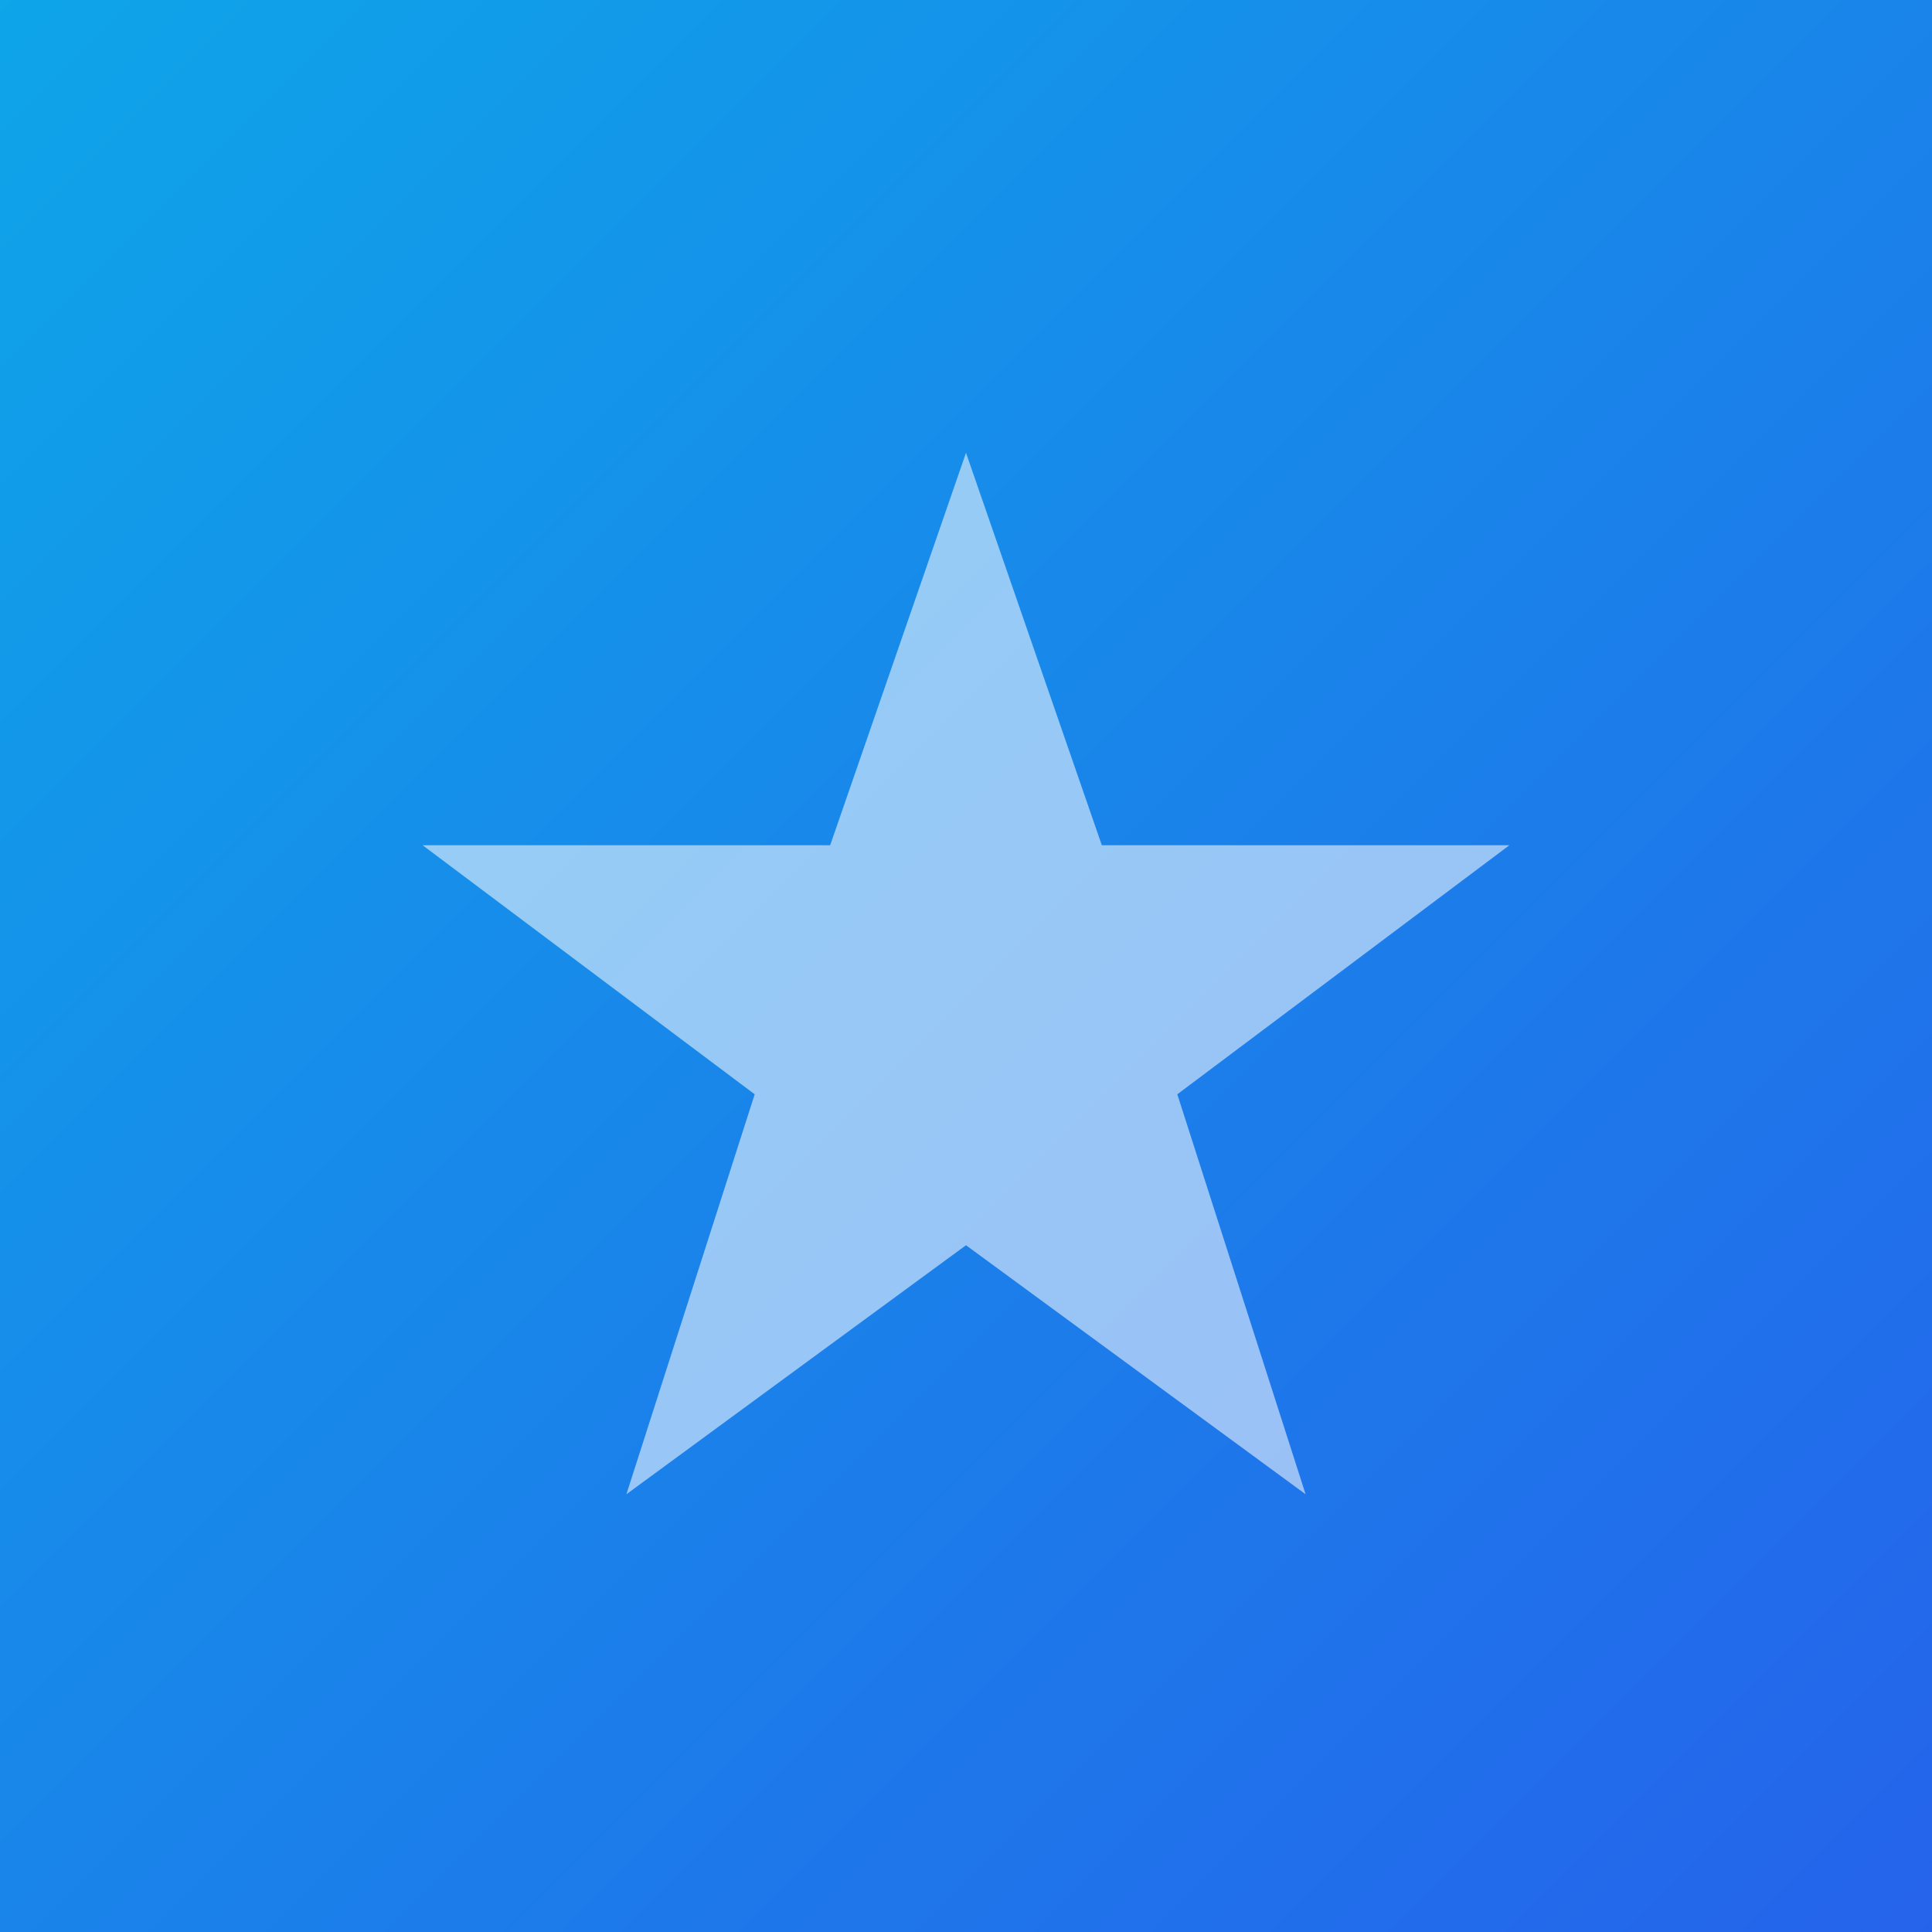
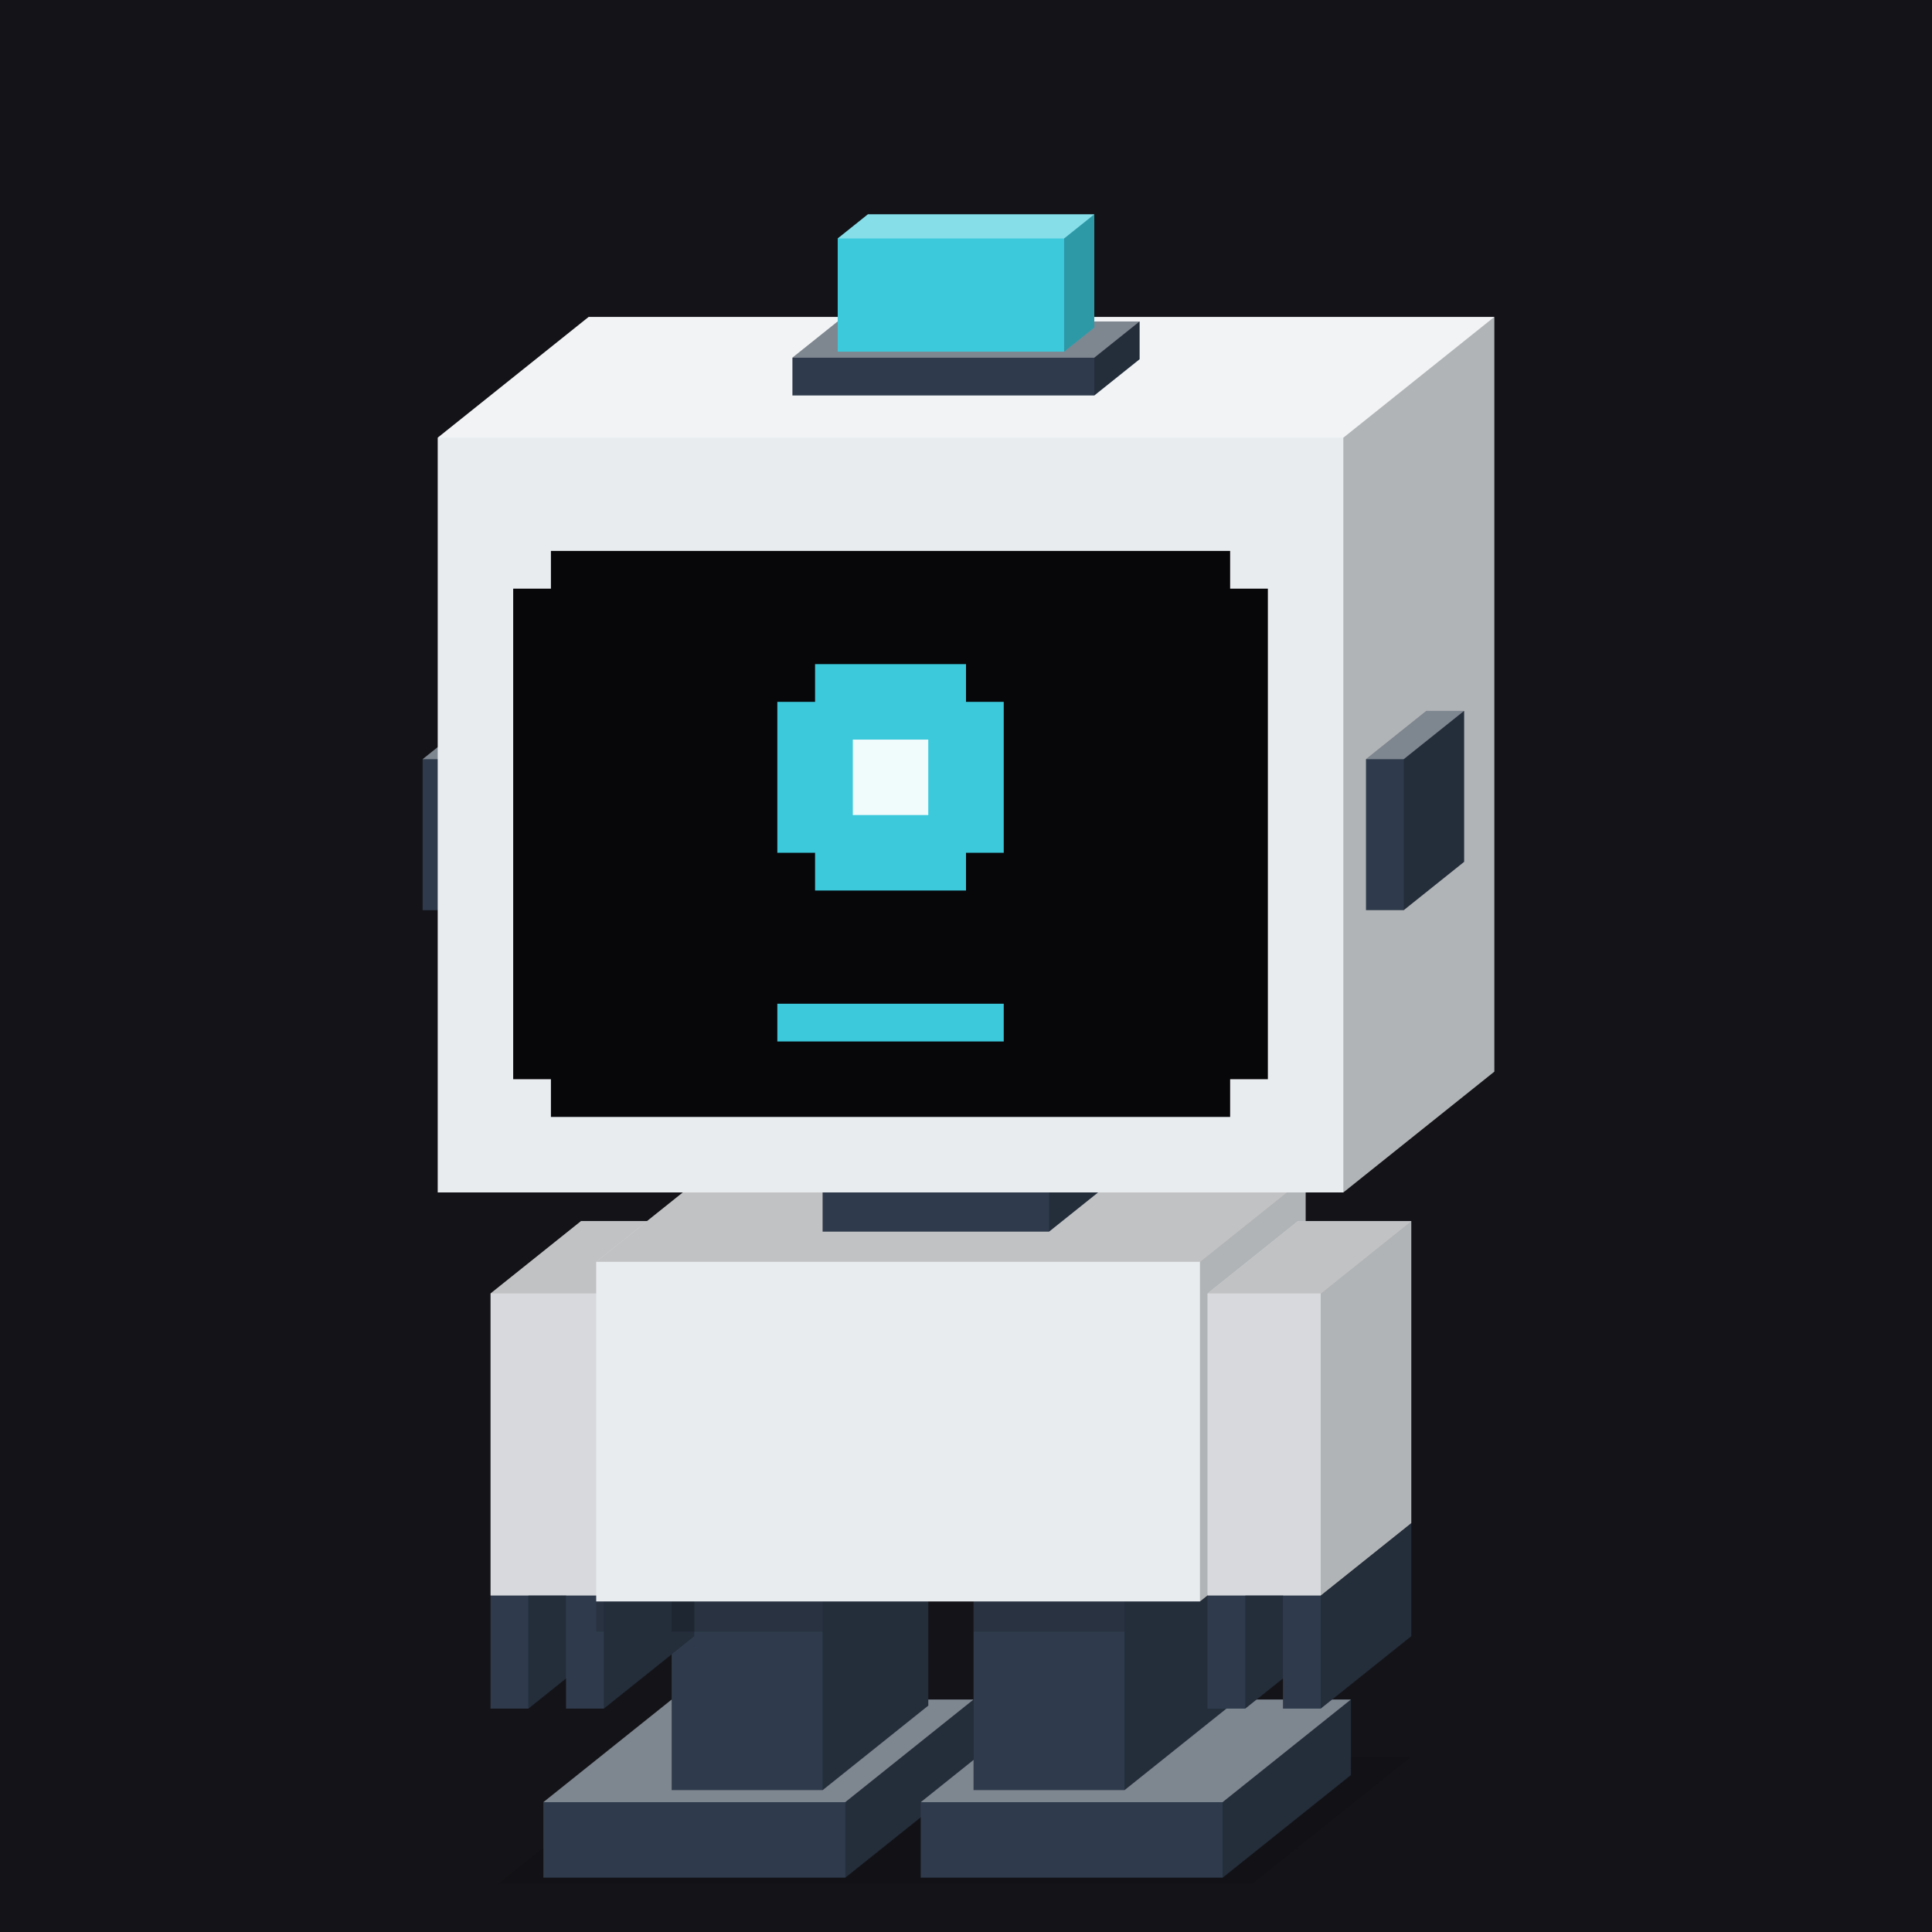
- <svg xmlns="http://www.w3.org/2000/svg" viewBox="0 0 256 256" width="256" height="256" role="img" aria-label="Avatar 05">
+ <svg xmlns="http://www.w3.org/2000/svg" viewBox="0 0 128 128" fill="none" shape-rendering="auto" aria-hidden="true">
  <defs>
-     <linearGradient id="g05" x1="0" y1="0" x2="1" y2="1">
-       <stop offset="0" stop-color="#0ea5e9" />
-       <stop offset="1" stop-color="#2563eb" />
-     </linearGradient>
+     <g id="eyes-cyclops-1fd28cdb">
+       <path d="M25 0h10v2.5h2.5v10H35V15H25v-2.5h-2.5v-10H25Z" fill="#3bc9db" />
+       <path fill="#ffffff" fill-opacity=".92" d="M27.5 5h5v5h-5z" />
+     </g>
+     <g id="mouth-line-1fd28cdb">
+       <path fill="#3bc9db" d="M22.5 2.5h15V5h-15z" />
+     </g>
+     <g id="animation-none-1fd28cdb" />
+     <g id="top-siren-1fd28cdb">
+       <path d="M52.5 23.7h20v2.5h-20Zm0 0h20l3-2.4h-20Zm20 0 3-2.4v2.5l-3 2.4Z" fill="#2f3b4c" />
+       <path d="M52.5 23.7h20l3-2.4h-20Z" fill="#ffffff" fill-opacity=".38" />
+       <path d="m72.5 23.7 3-2.4v2.5l-3 2.4Z" fill="#000000" fill-opacity=".24" />
+       <path d="M55.5 15.8h15v7.5h-15Zm0 0h15l2-1.6h-15Zm15 0 2-1.6v7.5l-2 1.6Z" fill="#3bc9db" />
+       <path d="M55.5 15.8h15l2-1.6h-15Z" fill="#ffffff" fill-opacity=".38" />
+       <path d="m70.5 15.8 2-1.6v7.5l-2 1.6Z" fill="#000000" fill-opacity=".24" />
+     </g>
+     <clipPath id="clip-1fd28cdb">
+       <rect width="128" height="128" rx="0" ry="0" />
+     </clipPath>
  </defs>
-   <rect width="256" height="256" fill="url(#g05)" />
-   <path d="M128 60 L146 112 L200 112 L156 145 L173 198 L128 165 L83 198 L100 145 L56 112 L110 112 Z" fill="rgba(255,255,255,0.55)" />
+   <g clip-path="url(#clip-1fd28cdb)">
+     <rect width="128" height="128" fill="#141418" />
+     <path d="M33 124.8h50l10.5-8.4h-50Z" fill="#000000" fill-opacity=".08" />
+     <path d="M36 119.4h20v5H36Zm0 0h20l8.5-6.8h-20Zm20 0 8.5-6.8v5l-8.5 6.8Z" fill="#2f3b4c" />
+     <path d="M36 119.4h20l8.5-6.8h-20Z" fill="#ffffff" fill-opacity=".38" />
+     <path d="m56 119.4 8.5-6.8v5l-8.5 6.8Z" fill="#000000" fill-opacity=".24" />
+     <path d="M61 119.4h20v5H61Zm0 0h20l8.5-6.8h-20Zm20 0 8.5-6.8v5l-8.5 6.8Z" fill="#2f3b4c" />
+     <path d="M61 119.4h20l8.5-6.8h-20Z" fill="#ffffff" fill-opacity=".38" />
+     <path d="m81 119.4 8.5-6.8v5l-8.5 6.8Z" fill="#000000" fill-opacity=".24" />
+     <path d="M44.5 101.1h10v17.5h-10Zm0 0h10l7-5.6h-10Zm10 0 7-5.6V113l-7 5.6Z" fill="#2f3b4c" />
+     <path d="M44.5 101.1h10l7-5.6h-10Z" fill="#ffffff" fill-opacity=".38" />
+     <path d="m54.5 101.1 7-5.6V113l-7 5.6Z" fill="#000000" fill-opacity=".24" />
+     <path d="M64.5 101.1h10v17.5h-10Zm0 0h10l7-5.6h-10Zm10 0 7-5.6V113l-7 5.6Z" fill="#2f3b4c" />
+     <path d="M64.5 101.1h10l7-5.6h-10Z" fill="#ffffff" fill-opacity=".38" />
+     <path d="m74.5 101.1 7-5.6V113l-7 5.6Z" fill="#000000" fill-opacity=".24" />
+     <g class="vb-upper">
+       <path fill="#000000" fill-opacity=".16" d="M64.5 106.1h10v2h-10z" />
+       <path d="M32.5 105.7H35v7.5h-2.5Zm0 0H35l6-4.8h-2.5Zm2.5 0 6-4.8v7.5l-6 4.8Z" fill="#2f3b4c" />
+       <path d="M32.5 105.7H35l6-4.8h-2.5Z" fill="#ffffff" fill-opacity=".38" />
+       <path d="m35 105.7 6-4.8v7.5l-6 4.8Z" fill="#000000" fill-opacity=".24" />
+       <path d="M37.5 105.7H40v7.5h-2.5Zm0 0H40l6-4.8h-2.5Zm2.5 0 6-4.8v7.5l-6 4.8Z" fill="#2f3b4c" />
+       <path d="M37.5 105.7H40l6-4.8h-2.5Z" fill="#ffffff" fill-opacity=".38" />
+       <path d="m40 105.7 6-4.8v7.5l-6 4.8Z" fill="#000000" fill-opacity=".24" />
+       <path fill="#000000" fill-opacity=".16" d="M39.5 106.1h.5v2h-.5z" />
+       <path d="M32.5 85.7H40v20h-7.5Zm0 0H40l6-4.8h-7.5Z" fill="#e9ecef" />
+       <path d="M32.5 85.7H40l6-4.8h-7.5Z" fill="#ffffff" fill-opacity=".38" />
+       <path d="M32.5 85.7H40v20h-7.5Z" fill="#000000" fill-opacity=".08" />
+       <path d="M32.5 85.7H40l6-4.8h-7.5Z" fill="#000000" fill-opacity=".2" />
+       <path fill="#000000" fill-opacity=".16" d="M44.5 106.1h10v2h-10z" />
+       <path d="M39.5 83.6h40v22.5h-40Zm0 0h40l7-5.6h-40Zm40 0 7-5.6v22.5l-7 5.6Z" fill="#e9ecef" />
+       <path d="M39.5 83.6h40l7-5.6h-40Z" fill="#ffffff" fill-opacity=".38" />
+       <path d="m79.5 83.6 7-5.6v22.5l-7 5.6Z" fill="#000000" fill-opacity=".24" />
+       <path d="M39.5 83.6h40l7-5.6h-40Z" fill="#000000" fill-opacity=".2" />
+       <path d="M80 105.7h2.5v7.5H80Zm0 0h2.5l6-4.8H86Zm2.5 0 6-4.8v7.5l-6 4.8Z" fill="#2f3b4c" />
+       <path d="M80 105.7h2.5l6-4.8H86Z" fill="#ffffff" fill-opacity=".38" />
+       <path d="m82.5 105.7 6-4.8v7.5l-6 4.8Z" fill="#000000" fill-opacity=".24" />
+       <path d="M85 105.7h2.5v7.5H85Zm0 0h2.5l6-4.8H91Zm2.5 0 6-4.8v7.5l-6 4.8Z" fill="#2f3b4c" />
+       <path d="M85 105.7h2.5l6-4.8H91Z" fill="#ffffff" fill-opacity=".38" />
+       <path d="m87.5 105.7 6-4.8v7.5l-6 4.8Z" fill="#000000" fill-opacity=".24" />
+       <path d="M80 85.7h7.5v20H80Zm0 0h7.5l6-4.8H86Zm7.5 0 6-4.8v20l-6 4.8Z" fill="#e9ecef" />
+       <path d="M80 85.7h7.5l6-4.8H86Z" fill="#ffffff" fill-opacity=".38" />
+       <path d="m87.5 85.7 6-4.8v20l-6 4.8Z" fill="#000000" fill-opacity=".24" />
+       <path d="M80 85.7h7.5v20H80Z" fill="#000000" fill-opacity=".08" />
+       <path d="M80 85.7h7.5l6-4.8H86Z" fill="#000000" fill-opacity=".2" />
+       <path d="M54.5 71.6h15v10h-15Zm0 0h15l4-3.2h-15Zm15 0 4-3.2v10l-4 3.2Z" fill="#2f3b4c" />
+       <path d="M54.5 71.6h15l4-3.2h-15Z" fill="#ffffff" fill-opacity=".38" />
+       <path d="m69.5 71.6 4-3.2v10l-4 3.2Z" fill="#000000" fill-opacity=".24" />
+       <g class="vb-head">
+         <path d="M28 50.3h2.5v10H28Zm0 0h2.5l4-3.2H32Z" fill="#2f3b4c" />
+         <path d="M28 50.3h2.5l4-3.2H32Z" fill="#ffffff" fill-opacity=".38" />
+         <path d="M29 29h60v50H29Zm0 0h60l10-8H39Zm60 0 10-8v50l-10 8Z" fill="#e9ecef" />
+         <path d="M29 29h60l10-8H39Z" fill="#ffffff" fill-opacity=".38" />
+         <path d="m89 29 10-8v50l-10 8Z" fill="#000000" fill-opacity=".24" />
+         <path d="M36.5 36.5h45V39H84v32.5h-2.5V74h-45v-2.5H34V39h2.5Z" fill="#07070a" />
+         <path d="M90.5 50.3H93v10h-2.5Zm0 0H93l4-3.2h-2.5Zm2.5 0 4-3.2v10l-4 3.2Z" fill="#2f3b4c" />
+         <path d="M90.5 50.3H93l4-3.2h-2.5Z" fill="#ffffff" fill-opacity=".38" />
+         <path d="m93 50.3 4-3.2v10l-4 3.2Z" fill="#000000" fill-opacity=".24" />
+         <use transform="translate(29 44)" href="#eyes-cyclops-1fd28cdb" />
+         <use transform="translate(29 64)" href="#mouth-line-1fd28cdb" />
+         <use href="#animation-none-1fd28cdb" />
+         <use href="#top-siren-1fd28cdb" />
+       </g>
+     </g>
+   </g>
</svg>
